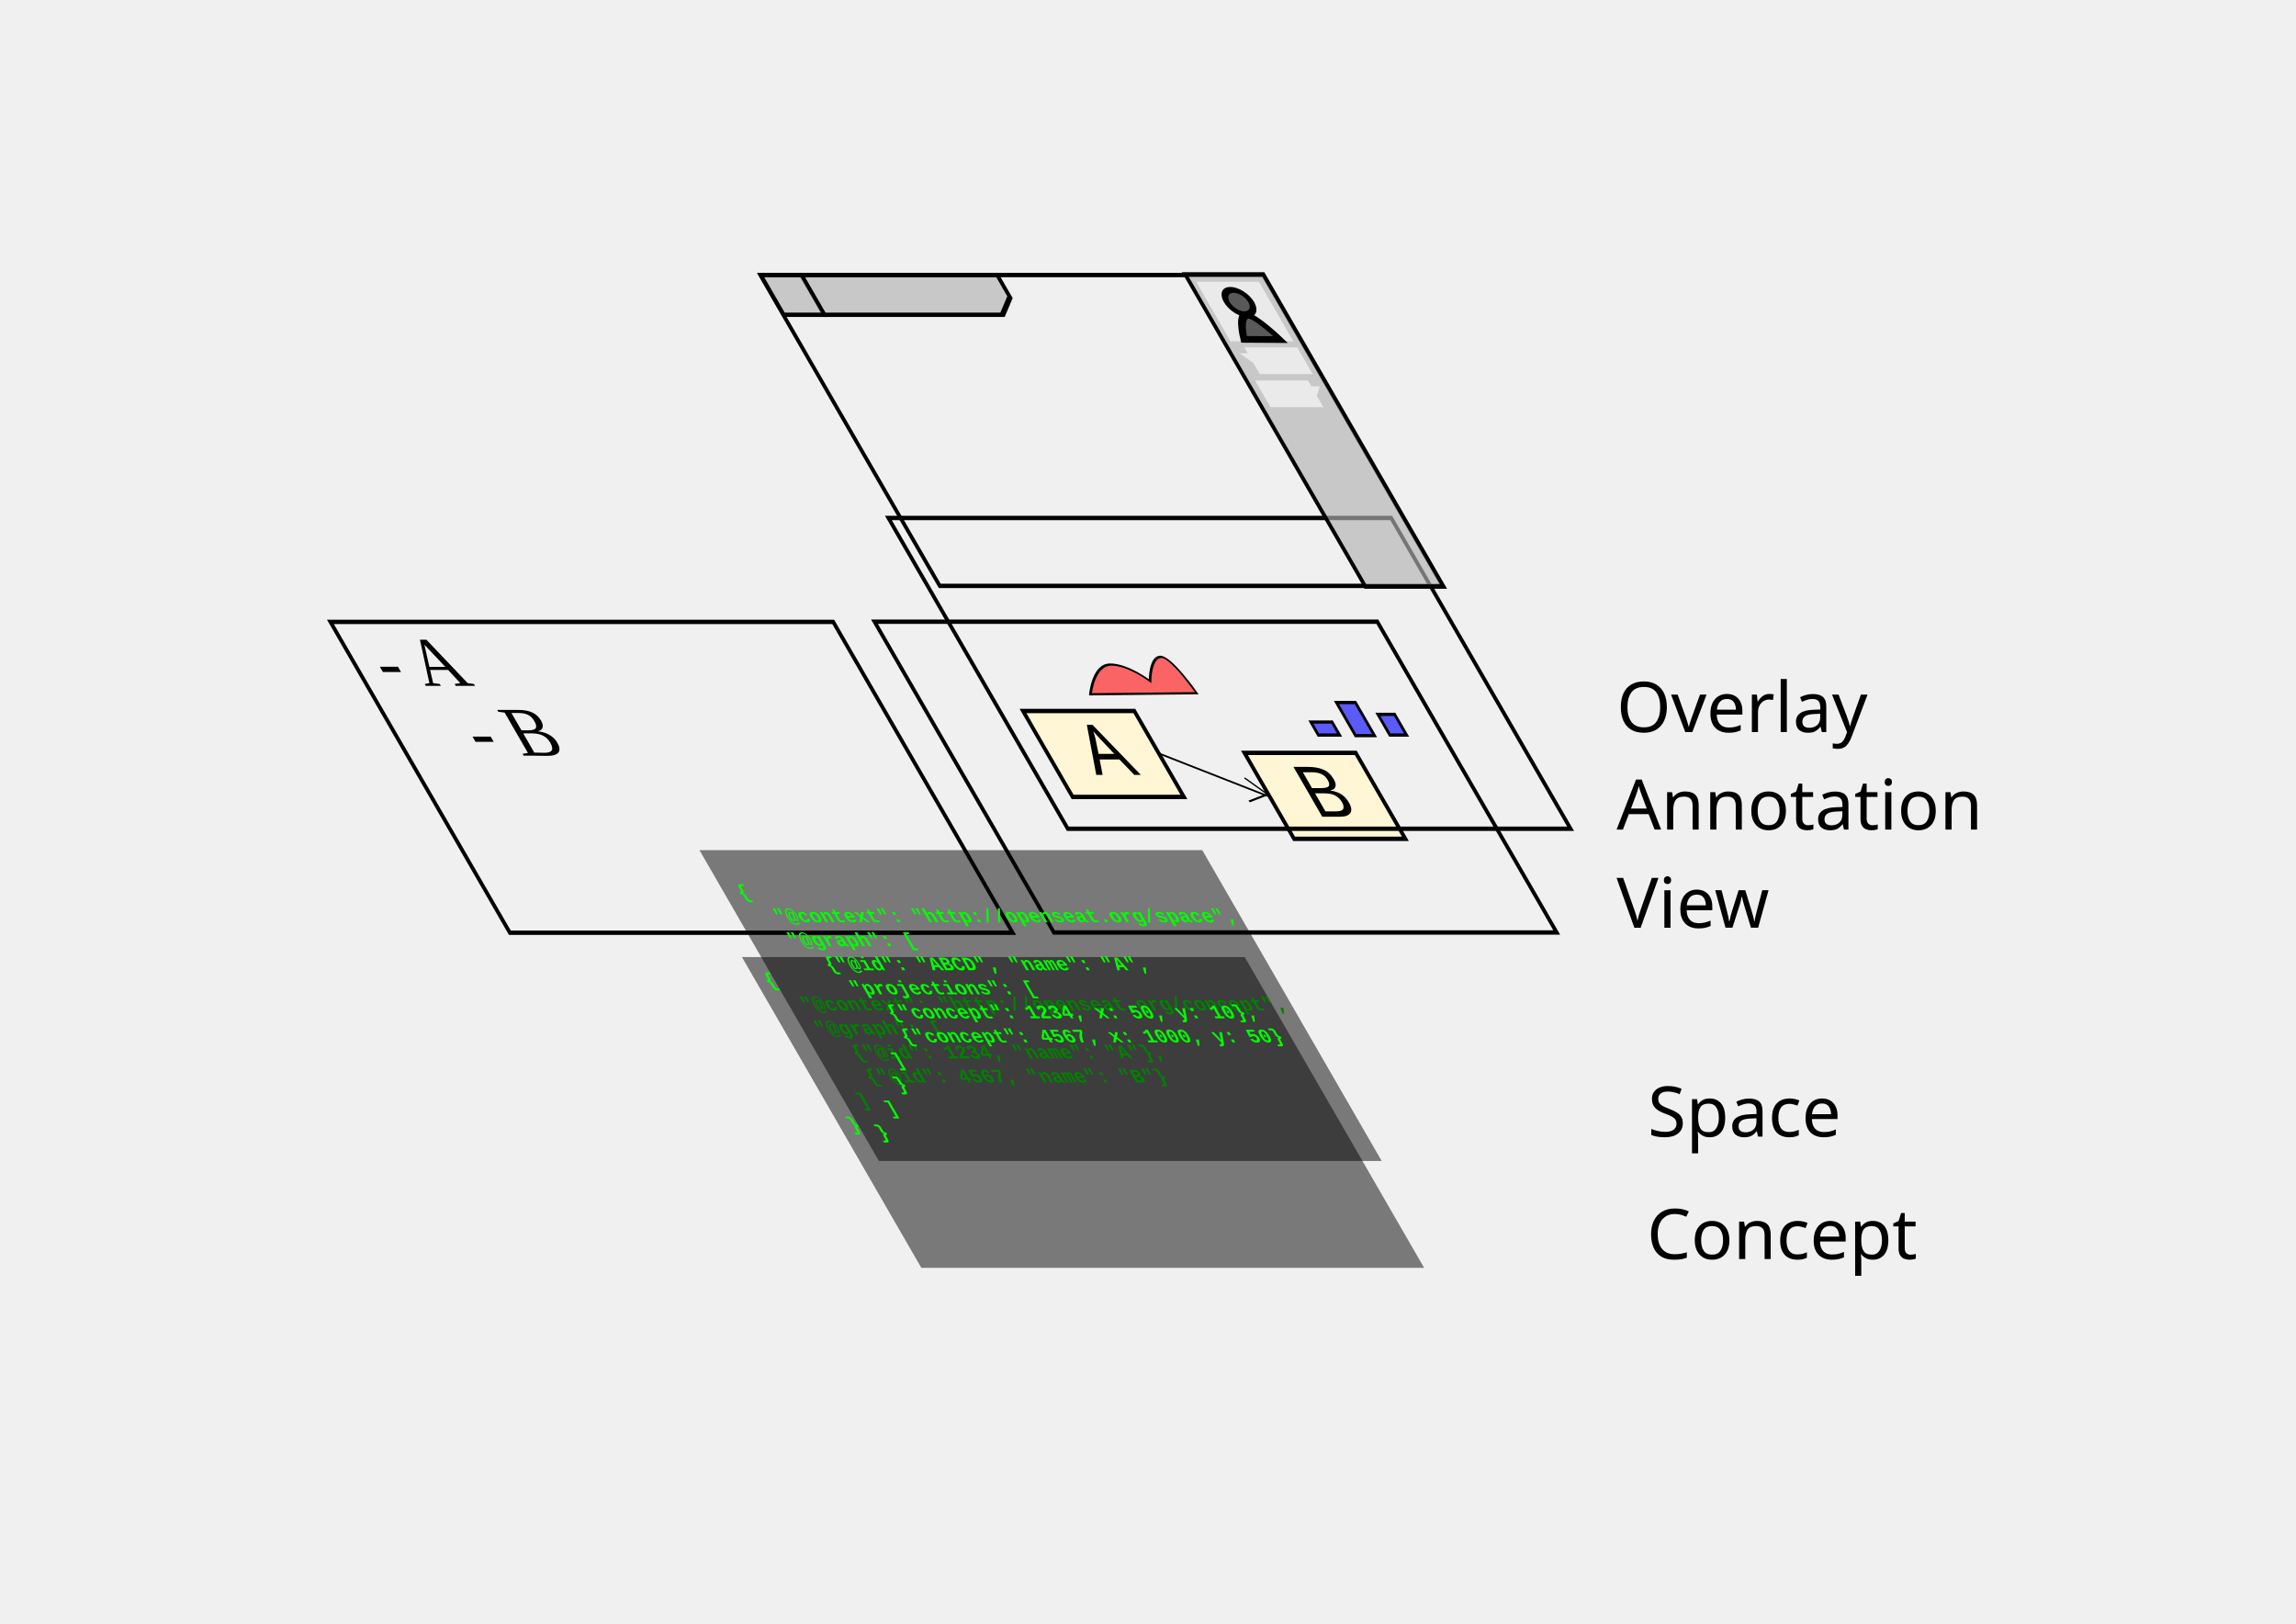
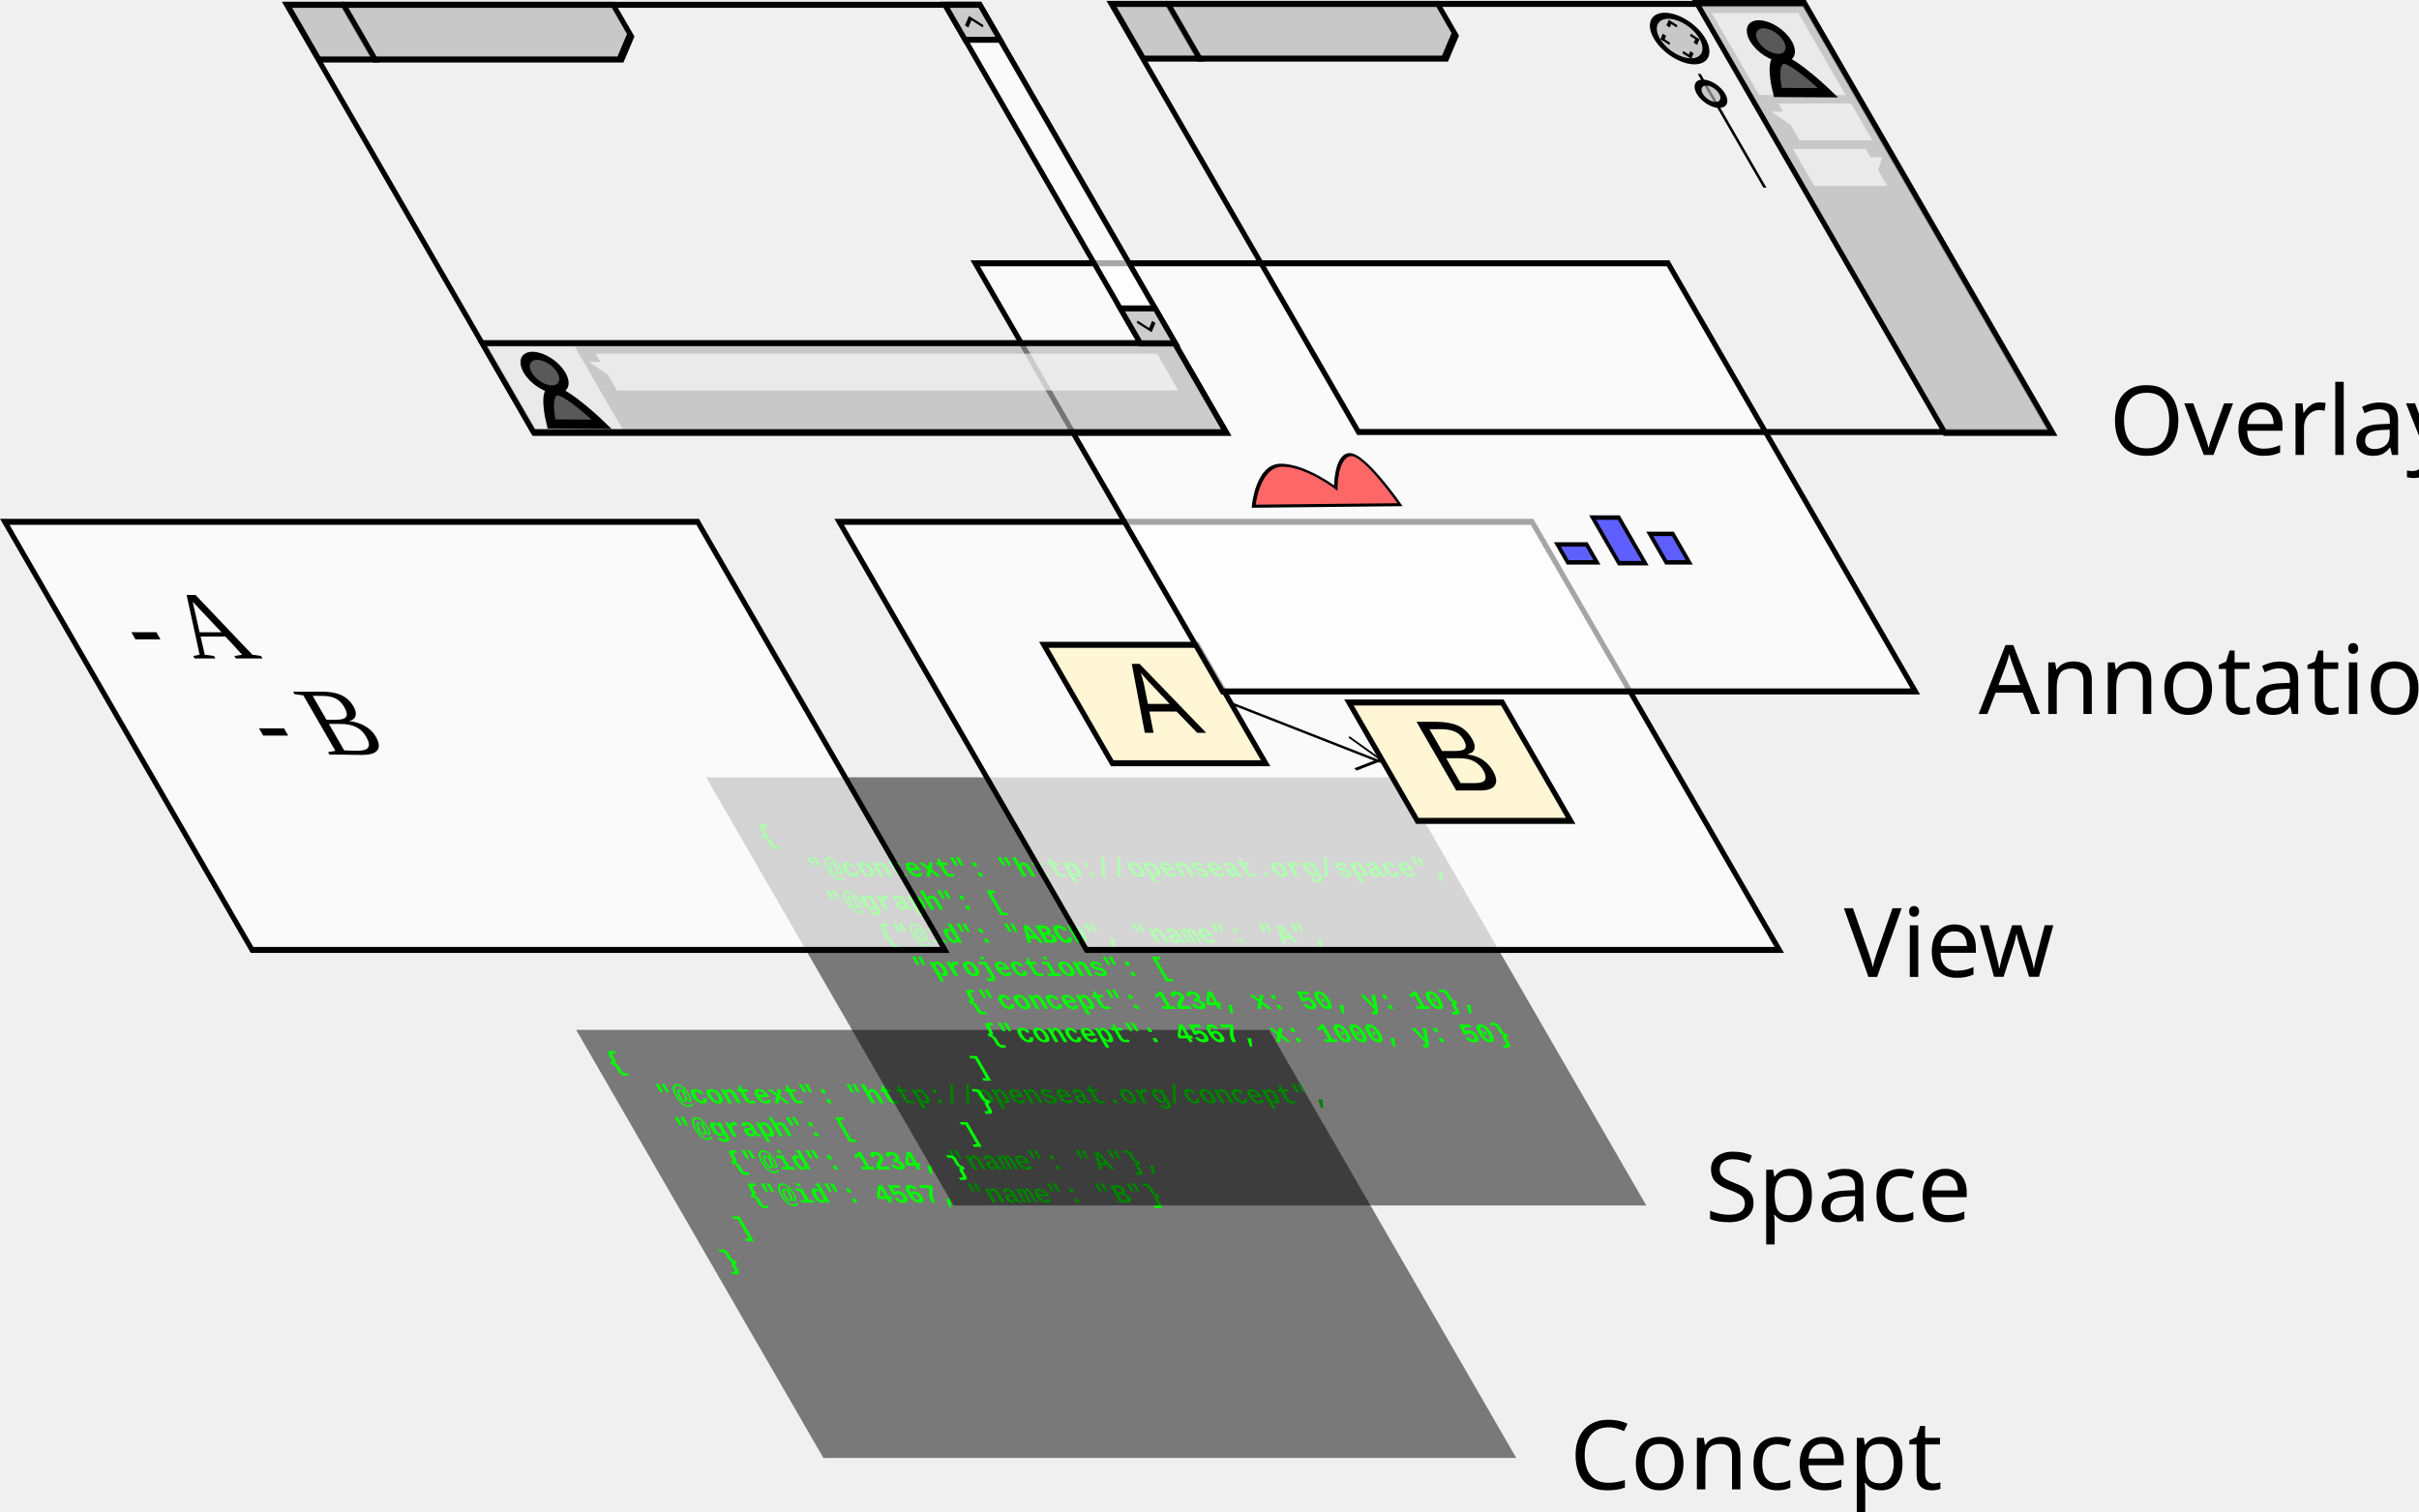
- <svg xmlns="http://www.w3.org/2000/svg" xmlns:xlink="http://www.w3.org/1999/xlink" width="1052.362" height="744.094" id="svg2" version="1.1">
+ <svg xmlns="http://www.w3.org/2000/svg" xmlns:xlink="http://www.w3.org/1999/xlink" width="804.589" height="502.836" id="svg2" version="1.1">
  <defs id="defs4" />
-   <g id="layer1" transform="translate(0,-308.2677)" style="display:inline">
-     <g id="g4105" transform="translate(-710.3579,-27.14286)">
+   <g id="layer1" transform="translate(-115.5686,-521.5998)" style="display:inline">
+     <g id="g4105" transform="translate(-854.6436,-24.28571)">
      <rect y="684.667" x="187.888" height="142.431" width="230.459" id="rect2985-0" style="color:#000000;fill:#000000;fill-opacity:0.495;fill-rule:nonzero;stroke:none;stroke-width:2;marker:none;visibility:visible;display:inline;overflow:visible;enable-background:accumulate" />
      <text id="text4083" y="698.087" x="192.153" style="font-size:8.811px;font-style:normal;font-variant:normal;font-weight:normal;font-stretch:normal;text-align:start;line-height:125%;letter-spacing:0px;word-spacing:0px;writing-mode:lr-tb;text-anchor:start;fill:#00ff00;fill-opacity:1;stroke:none;font-family:Gill Sans MT;-inkscape-font-specification:Gill Sans MT" xml:space="preserve">
        <tspan style="font-size:8.811px;font-style:normal;font-variant:normal;font-weight:bold;font-stretch:normal;text-align:start;line-height:125%;writing-mode:lr-tb;text-anchor:start;font-family:Courier New;-inkscape-font-specification:Courier New Bold" y="698.087" x="192.153" id="tspan4085">{</tspan>
        <tspan style="font-size:8.811px;font-style:normal;font-variant:normal;font-weight:bold;font-stretch:normal;text-align:start;line-height:125%;writing-mode:lr-tb;text-anchor:start;font-family:Courier New;-inkscape-font-specification:Courier New Bold" id="tspan4087" y="709.101" x="192.153">  "@context": "http://openseat.org/concept",</tspan>
        <tspan id="tspan4101" style="font-size:8.811px;font-style:normal;font-variant:normal;font-weight:bold;font-stretch:normal;text-align:start;line-height:125%;writing-mode:lr-tb;text-anchor:start;font-family:Courier New;-inkscape-font-specification:Courier New Bold" y="720.115" x="192.153">  "@graph": [</tspan>
        <tspan id="tspan4099" style="font-size:8.811px;font-style:normal;font-variant:normal;font-weight:bold;font-stretch:normal;text-align:start;line-height:125%;writing-mode:lr-tb;text-anchor:start;font-family:Courier New;-inkscape-font-specification:Courier New Bold" y="731.129" x="192.153">    {"@id": 1234, "name": "A"},</tspan>
        <tspan style="font-size:8.811px;font-style:normal;font-variant:normal;font-weight:bold;font-stretch:normal;text-align:start;line-height:125%;writing-mode:lr-tb;text-anchor:start;font-family:Courier New;-inkscape-font-specification:Courier New Bold" id="tspan4097" y="742.143" x="192.153">    {"@id": 4567, "name": "B"}</tspan>
        <tspan id="tspan4103" style="font-size:8.811px;font-style:normal;font-variant:normal;font-weight:bold;font-stretch:normal;text-align:start;line-height:125%;writing-mode:lr-tb;text-anchor:start;font-family:Courier New;-inkscape-font-specification:Courier New Bold" y="753.157" x="192.153">  ]</tspan>
        <tspan style="font-size:8.811px;font-style:normal;font-variant:normal;font-weight:bold;font-stretch:normal;text-align:start;line-height:125%;writing-mode:lr-tb;text-anchor:start;font-family:Courier New;-inkscape-font-specification:Courier New Bold" id="tspan4095" y="764.171" x="192.153">}</tspan>
      </text>
    </g>
-     <rect style="color:#000000;fill:#ffffff;fill-opacity:1;fill-rule:nonzero;stroke:#000000;stroke-width:2;stroke-linecap:round;stroke-linejoin:miter;stroke-miterlimit:4;stroke-opacity:1;stroke-dasharray:none;stroke-dashoffset:0;marker:none;visibility:visible;display:inline;overflow:visible;enable-background:accumulate" id="rect2985" width="230.459" height="142.431" x="-319.194" y="484.667" />
-     <g id="g3883" transform="translate(-507.0823,-200)">
-       <rect style="color:#000000;fill:none;stroke:#000000;stroke-width:2;stroke-linecap:round;stroke-linejoin:miter;stroke-miterlimit:4;stroke-opacity:1;stroke-dasharray:none;stroke-dashoffset:0;marker:none;visibility:visible;display:inline;overflow:visible;enable-background:accumulate" id="rect3881" width="230.459" height="142.431" x="187.888" y="684.667" />
+     <rect style="color:#000000;fill:#ffffff;fill-opacity:1;fill-rule:nonzero;stroke:#000000;stroke-width:2;stroke-linecap:round;stroke-linejoin:miter;stroke-miterlimit:4;stroke-opacity:1;stroke-dasharray:none;stroke-dashoffset:0;marker:none;visibility:visible;display:inline;overflow:visible;enable-background:accumulate" id="rect2985" width="230.459" height="142.431" x="-463.48" y="487.524" />
+     <g id="g3883" transform="translate(-651.368,-197.1429)">
+       <rect style="color:#000000;fill:#ffffff;fill-opacity:0.691;stroke:#000000;stroke-width:2;stroke-linecap:round;stroke-linejoin:miter;stroke-miterlimit:4;stroke-opacity:1;stroke-dasharray:none;stroke-dashoffset:0;marker:none;visibility:visible;display:inline;overflow:visible;enable-background:accumulate" id="rect3881" width="230.459" height="142.431" x="187.888" y="684.667" />
      <g id="g3875">
        <rect style="color:#000000;fill:#fff6d5;fill-opacity:1;fill-rule:nonzero;stroke:#000000;stroke-width:2;stroke-linecap:round;stroke-linejoin:miter;stroke-miterlimit:4;stroke-opacity:1;stroke-dasharray:none;stroke-dashoffset:0;marker:none;visibility:visible;display:inline;overflow:visible;enable-background:accumulate" id="rect3778" width="51.013" height="39.396" x="232.335" y="417.31" transform="translate(0,308.2677)" />
        <rect y="744.771" x="322.744" height="39.396" width="51.013" id="rect3780" style="color:#000000;fill:#fff6d5;fill-opacity:1;fill-rule:nonzero;stroke:#000000;stroke-width:2;stroke-linecap:round;stroke-linejoin:miter;stroke-miterlimit:4;stroke-opacity:1;stroke-dasharray:none;stroke-dashoffset:0;marker:none;visibility:visible;display:inline;overflow:visible;enable-background:accumulate" />
        <path style="fill:none;stroke:#000000;stroke-width:1px;stroke-linecap:butt;stroke-linejoin:miter;stroke-opacity:1" d="m 282.843,436.503 38.891,19.698" id="path3782" transform="translate(0,308.2677)" />
        <path style="fill:none;stroke:#000000;stroke-width:0.812px;stroke-linecap:butt;stroke-linejoin:miter;stroke-opacity:1" d="m 312.043,767.047 10.289,-3.271 -6.174,-7.523" id="path3784" />
        <text xml:space="preserve" style="font-size:32px;font-style:normal;font-variant:normal;font-weight:normal;font-stretch:normal;text-align:start;line-height:125%;letter-spacing:0px;word-spacing:0px;writing-mode:lr-tb;text-anchor:start;fill:#000000;fill-opacity:1;stroke:none;font-family:Gill Sans MT;-inkscape-font-specification:Gill Sans MT" x="249.003" y="754.872" id="text4035">
          <tspan id="tspan4037" x="249.003" y="754.872">A</tspan>
        </text>
        <text id="text4039" y="774.045" x="338.401" style="font-size:32px;font-style:normal;font-variant:normal;font-weight:normal;font-stretch:normal;text-align:start;line-height:125%;letter-spacing:0px;word-spacing:0px;writing-mode:lr-tb;text-anchor:start;fill:#000000;fill-opacity:1;stroke:none;font-family:Gill Sans MT;-inkscape-font-specification:Gill Sans MT" xml:space="preserve">
          <tspan y="774.045" x="338.401" id="tspan4041">B</tspan>
        </text>
      </g>
    </g>
-     <g transform="translate(-603.0802,163.2499)" id="g4136">
-       <rect y="684.667" x="187.888" height="142.431" width="230.459" id="rect4138" style="color:#000000;fill:none;stroke:#000000;stroke-width:2;stroke-linecap:round;stroke-linejoin:miter;stroke-miterlimit:4;stroke-opacity:1;stroke-dasharray:none;stroke-dashoffset:0;marker:none;visibility:visible;display:inline;overflow:visible;enable-background:accumulate" />
+     <g transform="translate(-747.3659,166.107)" id="g4136">
+       <rect y="684.667" x="187.888" height="142.431" width="230.459" id="rect4138" style="color:#000000;fill:#ffffff;fill-opacity:0.671;stroke:#000000;stroke-width:2;stroke-linecap:round;stroke-linejoin:miter;stroke-miterlimit:4;stroke-opacity:1;stroke-dasharray:none;stroke-dashoffset:0;marker:none;visibility:visible;display:inline;overflow:visible;enable-background:accumulate" />
      <g id="g4140" transform="translate(-4.04061,-3.535534)">
-         <text id="text4150" y="717.497" x="201.525" style="font-size:32px;font-style:normal;font-variant:normal;font-weight:normal;font-stretch:normal;text-align:start;line-height:100%;letter-spacing:0px;word-spacing:0px;writing-mode:lr-tb;text-anchor:start;fill:#000000;fill-opacity:1;stroke:none;font-family:Times New Roman;-inkscape-font-specification:'Times New Roman,'" xml:space="preserve">
-           <tspan y="717.497" x="201.525" id="tspan4152">- A</tspan>
-           <tspan y="749.497" x="201.525" id="tspan4158">   - B</tspan>
+         <text id="text4150" y="733.659" x="211.627" style="font-size:32px;font-style:normal;font-variant:normal;font-weight:normal;font-stretch:normal;text-align:start;line-height:100%;letter-spacing:0px;word-spacing:0px;writing-mode:lr-tb;text-anchor:start;fill:#000000;fill-opacity:1;stroke:none;font-family:Times New Roman;-inkscape-font-specification:'Times New Roman,'" xml:space="preserve">
+           <tspan y="733.659" x="211.627" id="tspan4152">- A</tspan>
+           <tspan y="765.659" x="211.627" id="tspan4158">   - B</tspan>
        </text>
      </g>
    </g>
-     <g id="g3895" transform="translate(-507.0823,-200)">
-       <rect style="color:#000000;fill:none;stroke:#000000;stroke-width:2;stroke-linecap:round;stroke-linejoin:miter;stroke-miterlimit:4;stroke-opacity:1;stroke-dasharray:none;stroke-dashoffset:0;marker:none;visibility:visible;display:inline;overflow:visible;enable-background:accumulate" id="rect3893" width="230.459" height="142.431" x="187.888" y="684.667" />
+     <g id="g3895" transform="translate(-537.7966,-300.7143)">
+       <rect style="color:#000000;fill:#ffffff;fill-opacity:0.647;stroke:#000000;stroke-width:2;stroke-linecap:round;stroke-linejoin:miter;stroke-miterlimit:4;stroke-opacity:1;stroke-dasharray:none;stroke-dashoffset:0;marker:none;visibility:visible;display:inline;overflow:visible;enable-background:accumulate" id="rect3893" width="230.459" height="142.431" x="187.888" y="684.667" />
      <path style="fill:#ff2a2a;fill-opacity:0.705;stroke:#000000;stroke-width:1px;stroke-linecap:butt;stroke-linejoin:miter;stroke-opacity:1" d="m 233.85,765.479 c 0,0 9.091,-13.637 17.173,-13.637 8.081,0 13.637,7.576 13.637,7.576 0,0 6.061,-10.607 11.112,-11.112 5.051,-0.505 7.071,16.668 7.071,16.668 z" id="path3898" />
      <rect style="color:#000000;fill:#0000ff;fill-opacity:0.621;fill-rule:nonzero;stroke:#000000;stroke-width:1.474;stroke-linecap:round;stroke-linejoin:miter;stroke-miterlimit:4;stroke-opacity:1;stroke-dasharray:none;stroke-dashoffset:0;marker:none;visibility:visible;display:inline;overflow:visible;enable-background:accumulate" id="rect3945" width="9.723" height="5.961" x="327.532" y="778.198" />
      <rect style="color:#000000;fill:#0000ff;fill-opacity:0.621;fill-rule:nonzero;stroke:#000000;stroke-width:1.474;stroke-linecap:round;stroke-linejoin:miter;stroke-miterlimit:4;stroke-opacity:1;stroke-dasharray:none;stroke-dashoffset:0;marker:none;visibility:visible;display:inline;overflow:visible;enable-background:accumulate" id="rect3947" width="8.699" height="15.173" x="344.419" y="769.257" />
      <rect style="color:#000000;fill:#0000ff;fill-opacity:0.621;fill-rule:nonzero;stroke:#000000;stroke-width:1.474;stroke-linecap:round;stroke-linejoin:miter;stroke-miterlimit:4;stroke-opacity:1;stroke-dasharray:none;stroke-dashoffset:0;marker:none;visibility:visible;display:inline;overflow:visible;enable-background:accumulate" id="rect3949" width="7.676" height="9.483" x="360.282" y="774.676" />
    </g>
-     <g transform="translate(-456.7865,-34.28571)" id="g4162">
+     <g transform="translate(-601.0722,-31.42857)" id="g4162">
      <rect style="color:#000000;fill:#000000;fill-opacity:0.495;fill-rule:nonzero;stroke:none;stroke-width:2;marker:none;visibility:visible;display:inline;overflow:visible;enable-background:accumulate" id="rect4164" width="230.459" height="142.431" x="187.888" y="684.667" />
      <text xml:space="preserve" style="font-size:8.811px;font-style:normal;font-variant:normal;font-weight:normal;font-stretch:normal;text-align:start;line-height:125%;letter-spacing:0px;word-spacing:0px;writing-mode:lr-tb;text-anchor:start;fill:#00ff00;fill-opacity:1;stroke:none;font-family:Gill Sans MT;-inkscape-font-specification:Gill Sans MT" x="194.296" y="706.659" id="text4166">
        <tspan id="tspan4168" x="194.296" y="706.659" style="font-size:8.811px;font-style:normal;font-variant:normal;font-weight:bold;font-stretch:normal;text-align:start;line-height:125%;writing-mode:lr-tb;text-anchor:start;font-family:Courier New;-inkscape-font-specification:Courier New Bold">{</tspan>
        <tspan x="194.296" y="717.673" id="tspan4170" style="font-size:8.811px;font-style:normal;font-variant:normal;font-weight:bold;font-stretch:normal;text-align:start;line-height:125%;writing-mode:lr-tb;text-anchor:start;font-family:Courier New;-inkscape-font-specification:Courier New Bold">  "@context": "http://openseat.org/space",</tspan>
        <tspan x="194.296" y="728.687" style="font-size:8.811px;font-style:normal;font-variant:normal;font-weight:bold;font-stretch:normal;text-align:start;line-height:125%;writing-mode:lr-tb;text-anchor:start;font-family:Courier New;-inkscape-font-specification:Courier New Bold" id="tspan4172">  "@graph": [</tspan>
        <tspan x="194.296" y="739.7" id="tspan4176" style="font-size:8.811px;font-style:normal;font-variant:normal;font-weight:bold;font-stretch:normal;text-align:start;line-height:125%;writing-mode:lr-tb;text-anchor:start;font-family:Courier New;-inkscape-font-specification:Courier New Bold">    {"@id": "ABCD", "name": "A",</tspan>
        <tspan x="194.296" y="750.714" style="font-size:8.811px;font-style:normal;font-variant:normal;font-weight:bold;font-stretch:normal;text-align:start;line-height:125%;writing-mode:lr-tb;text-anchor:start;font-family:Courier New;-inkscape-font-specification:Courier New Bold" id="tspan4192">     "projections": [</tspan>
        <tspan x="194.296" y="761.728" style="font-size:8.811px;font-style:normal;font-variant:normal;font-weight:bold;font-stretch:normal;text-align:start;line-height:125%;writing-mode:lr-tb;text-anchor:start;font-family:Courier New;-inkscape-font-specification:Courier New Bold" id="tspan4198">       {"concept": 1234, x: 50, y: 10},</tspan>
        <tspan x="194.296" y="772.742" style="font-size:8.811px;font-style:normal;font-variant:normal;font-weight:bold;font-stretch:normal;text-align:start;line-height:125%;writing-mode:lr-tb;text-anchor:start;font-family:Courier New;-inkscape-font-specification:Courier New Bold" id="tspan4200">       {"concept": 4567, x: 1000, y: 50}</tspan>
        <tspan x="194.296" y="783.756" style="font-size:8.811px;font-style:normal;font-variant:normal;font-weight:bold;font-stretch:normal;text-align:start;line-height:125%;writing-mode:lr-tb;text-anchor:start;font-family:Courier New;-inkscape-font-specification:Courier New Bold" id="tspan4194">     ]</tspan>
        <tspan x="194.296" y="794.77" style="font-size:8.811px;font-style:normal;font-variant:normal;font-weight:bold;font-stretch:normal;text-align:start;line-height:125%;writing-mode:lr-tb;text-anchor:start;font-family:Courier New;-inkscape-font-specification:Courier New Bold" id="tspan4186">    }</tspan>
        <tspan x="194.296" y="805.784" style="font-size:8.811px;font-style:normal;font-variant:normal;font-weight:bold;font-stretch:normal;text-align:start;line-height:125%;writing-mode:lr-tb;text-anchor:start;font-family:Courier New;-inkscape-font-specification:Courier New Bold" id="tspan4178">  ]</tspan>
        <tspan x="194.296" y="816.797" id="tspan4180" style="font-size:8.811px;font-style:normal;font-variant:normal;font-weight:bold;font-stretch:normal;text-align:start;line-height:125%;writing-mode:lr-tb;text-anchor:start;font-family:Courier New;-inkscape-font-specification:Courier New Bold">}</tspan>
      </text>
    </g>
-     <g style="display:inline" transform="translate(-630.3209,-428.7996)" id="g3832">
+     <g style="display:inline" transform="translate(-774.6066,-425.9424)" id="g3832">
      <rect style="color:#000000;fill:none;stroke:#000000;stroke-width:2;stroke-linecap:round;stroke-linejoin:miter;stroke-miterlimit:4;stroke-opacity:1;stroke-dasharray:none;stroke-dashoffset:0;marker:none;visibility:visible;display:inline;overflow:visible;enable-background:accumulate" id="rect3830" width="230.459" height="142.431" x="187.888" y="684.667" />
      <g id="g3773">
        <path style="color:#000000;fill:#b3b3b3;fill-opacity:0.653;fill-rule:nonzero;stroke:#000000;stroke-width:2;stroke-linecap:round;stroke-linejoin:miter;stroke-miterlimit:4;stroke-opacity:1;stroke-dasharray:none;stroke-dashoffset:0;marker:none;visibility:visible;display:inline;overflow:visible;enable-background:accumulate" d="m 206.563,684.674 0,18.188 81.844,0 8.062,-8.062 0,-10.125 -89.906,0 z" id="rect2987" />
        <path style="color:#000000;fill:#b3b3b3;fill-opacity:0.653;fill-rule:nonzero;stroke:#000000;stroke-width:2;stroke-linecap:round;stroke-linejoin:miter;stroke-miterlimit:4;stroke-opacity:1;stroke-dasharray:none;stroke-dashoffset:0;marker:none;visibility:visible;display:inline;overflow:visible;enable-background:accumulate" d="m 188.125,376.406 0,18.188 18.719,0 0,-18.188 -18.719,0 z" transform="translate(0,308.2677)" id="path2992" />
        <rect y="684.364" x="382.798" height="143.036" width="35.852" id="rect3001" style="color:#000000;fill:#b3b3b3;fill-opacity:0.653;fill-rule:nonzero;stroke:#000000;stroke-width:2;stroke-linecap:round;stroke-linejoin:miter;stroke-miterlimit:4;stroke-opacity:1;stroke-dasharray:none;stroke-dashoffset:0;marker:none;visibility:visible;display:inline;overflow:visible;enable-background:accumulate" />
+         <path transform="matrix(0.5454545,0,0,0.5454545,597.4397,716.1036)" style="color:#000000;fill:#b3b3b3;fill-opacity:0.653;fill-rule:nonzero;stroke:#000000;stroke-width:3.667;stroke-linecap:round;stroke-linejoin:miter;stroke-miterlimit:4;stroke-opacity:1;stroke-dasharray:none;stroke-dashoffset:0;marker:none;visibility:visible;display:inline;overflow:visible;enable-background:accumulate" id="path4000" d="m -402.546,-36.501 c 0,7.671 -6.219,13.89 -13.89,13.89 -7.671,0 -13.89,-6.219 -13.89,-13.89 0,-7.671 6.219,-13.89 13.89,-13.89 7.671,0 13.89,6.219 13.89,13.89 z" />
+         <g id="g4055" transform="matrix(0.5454545,0,0,0.5454545,173.6872,312.0439)">
+           <path transform="translate(774.6066,734.2101)" id="path4051" d="m -422.118,-32.208 -2.715,2.715 2.778,2.778" style="fill:none;stroke:#000000;stroke-width:1.833px;stroke-linecap:butt;stroke-linejoin:miter;stroke-opacity:1" />
+           <path style="fill:none;stroke:#000000;stroke-width:1.833px;stroke-linecap:butt;stroke-linejoin:miter;stroke-opacity:1" d="m 368.273,702.002 2.715,2.715 -2.778,2.778" id="path4053" />
+         </g>
+         <g id="g4059" transform="matrix(0,0.5454545,-0.5454545,0,754.6671,499.8808)">
+           <path style="fill:none;stroke:#000000;stroke-width:1.833px;stroke-linecap:butt;stroke-linejoin:miter;stroke-opacity:1" d="m -422.118,-32.208 -2.715,2.715 2.778,2.778" id="path4061" transform="translate(774.6066,734.2101)" />
+           <path id="path4063" d="m 368.273,702.002 2.715,2.715 -2.778,2.778" style="fill:none;stroke:#000000;stroke-width:1.833px;stroke-linecap:butt;stroke-linejoin:miter;stroke-opacity:1" />
+         </g>
+         <path style="fill:none;stroke:#000000;stroke-width:1px;stroke-linecap:butt;stroke-linejoin:miter;stroke-opacity:1" d="m 370.004,707.961 0,37.857" id="path4065" />
+         <path transform="matrix(0.2681818,0,0,0.2681818,481.7841,724.355)" style="color:#000000;fill:#b3b3b3;fill-opacity:0.653;fill-rule:nonzero;stroke:#000000;stroke-width:7.458;stroke-linecap:round;stroke-linejoin:miter;stroke-miterlimit:4;stroke-opacity:1;stroke-dasharray:none;stroke-dashoffset:0;marker:none;visibility:visible;display:inline;overflow:visible;enable-background:accumulate" id="path4000-7" d="m -402.546,-36.501 c 0,7.671 -6.219,13.89 -13.89,13.89 -7.671,0 -13.89,-6.219 -13.89,-13.89 0,-7.671 6.219,-13.89 13.89,-13.89 7.671,0 13.89,6.219 13.89,13.89 z" />
      </g>
      <rect style="color:#000000;fill:#ffffff;fill-opacity:0.621;fill-rule:nonzero;stroke:none;stroke-width:2;marker:none;visibility:visible;display:inline;overflow:visible;enable-background:accumulate" id="rect3953" width="28.789" height="27.274" x="385.878" y="378.924" transform="translate(5.8324028e-7,308.7728)" />
      <path style="color:#000000;fill:#000000;fill-opacity:0.621;fill-rule:nonzero;stroke:#000000;stroke-width:2;stroke-linecap:round;stroke-linejoin:miter;stroke-miterlimit:4;stroke-opacity:1;stroke-dasharray:none;stroke-dashoffset:0;marker:none;visibility:visible;display:inline;overflow:visible;enable-background:accumulate" id="path3955" d="m 402.925,387.763 c 0,2.301 -1.866,4.167 -4.167,4.167 -2.301,0 -4.167,-1.866 -4.167,-4.167 0,-2.301 1.866,-4.167 4.167,-4.167 2.301,0 4.167,1.866 4.167,4.167 z" transform="matrix(1.342134,0,0,1.342134,-135.0398,176.6107)" />
      <path style="color:#000000;fill:#000000;fill-opacity:0.621;fill-rule:nonzero;stroke:#000000;stroke-width:3.075;stroke-linecap:round;stroke-linejoin:miter;stroke-miterlimit:4;stroke-opacity:1;stroke-dasharray:none;stroke-dashoffset:0;marker:none;visibility:visible;display:inline;overflow:visible;enable-background:accumulate" d="m 392.552,714.135 c 0,0 3.808,-11.445 7.79,-11.054 3.981,0.391 8.915,11.152 8.915,11.152 z" id="path3957" />
      <path style="color:#000000;fill:#ffffff;fill-opacity:0.621;fill-rule:nonzero;stroke:none;stroke-width:1.885;marker:none;visibility:visible;display:inline;overflow:visible;enable-background:accumulate" d="m 390.609,717.804 0,2.719 -3.844,0 3.844,4.375 0,5.156 24.241,0 0,-12.25 z" id="rect3993" />
      <use x="0" y="0" xlink:href="#rect3993" id="use3998" transform="matrix(-1,0,0,1,801.6153,15.15229)" width="1052.362" height="744.094" style="fill:#ffffff;stroke:none" />
    </g>
+     <g id="g3967" transform="translate(-1063.178,-425.9424)" style="display:inline">
+       <rect y="684.667" x="187.888" height="142.431" width="230.459" id="rect3969" style="color:#000000;fill:none;stroke:#000000;stroke-width:2;stroke-linecap:round;stroke-linejoin:miter;stroke-miterlimit:4;stroke-opacity:1;stroke-dasharray:none;stroke-dashoffset:0;marker:none;visibility:visible;display:inline;overflow:visible;enable-background:accumulate" />
+       <g id="g3971">
+         <path id="path3973" d="m 206.563,684.674 0,18.188 81.844,0 8.062,-8.062 0,-10.125 -89.906,0 z" style="color:#000000;fill:#b3b3b3;fill-opacity:0.653;fill-rule:nonzero;stroke:#000000;stroke-width:2;stroke-linecap:round;stroke-linejoin:miter;stroke-miterlimit:4;stroke-opacity:1;stroke-dasharray:none;stroke-dashoffset:0;marker:none;visibility:visible;display:inline;overflow:visible;enable-background:accumulate" />
+         <path id="path3975" transform="translate(0,308.2677)" d="m 188.125,376.406 0,18.188 18.719,0 0,-18.188 -18.719,0 z" style="color:#000000;fill:#b3b3b3;fill-opacity:0.653;fill-rule:nonzero;stroke:#000000;stroke-width:2;stroke-linecap:round;stroke-linejoin:miter;stroke-miterlimit:4;stroke-opacity:1;stroke-dasharray:none;stroke-dashoffset:0;marker:none;visibility:visible;display:inline;overflow:visible;enable-background:accumulate" />
+         <rect style="color:#000000;fill:#b3b3b3;fill-opacity:0.653;fill-rule:nonzero;stroke:#000000;stroke-width:2;stroke-linecap:round;stroke-linejoin:miter;stroke-miterlimit:4;stroke-opacity:1;stroke-dasharray:none;stroke-dashoffset:0;marker:none;visibility:visible;display:inline;overflow:visible;enable-background:accumulate" id="rect3977" width="230.257" height="29.643" x="187.887" y="797.221" />
+         <path style="color:#000000;fill:#ffffff;fill-opacity:0.653;fill-rule:nonzero;stroke:#000000;stroke-width:2;stroke-linecap:round;stroke-linejoin:miter;stroke-miterlimit:4;stroke-opacity:1;stroke-dasharray:none;stroke-dashoffset:0;marker:none;visibility:visible;display:inline;overflow:visible;enable-background:accumulate" d="m 406.823,684.674 0,112.637 11.648,0 0,-112.637 -11.648,0 z" id="path4085" />
+         <g id="g4109">
+           <path style="color:#000000;fill:#b3b3b3;fill-opacity:0.653;fill-rule:nonzero;stroke:#000000;stroke-width:2;stroke-linecap:round;stroke-linejoin:miter;stroke-miterlimit:4;stroke-opacity:1;stroke-dasharray:none;stroke-dashoffset:0;marker:none;visibility:visible;display:inline;overflow:visible;enable-background:accumulate" d="m 406.823,684.674 0,11.622 11.648,0 0,-11.622 -11.648,0 z" id="path4087" />
+           <path id="path4061-4" d="m 415.393,691.811 -2.715,-2.715 -2.778,2.778" style="fill:none;stroke:#000000;stroke-width:1px;stroke-linecap:butt;stroke-linejoin:miter;stroke-opacity:1;display:inline" />
+         </g>
+         <use x="0" y="0" xlink:href="#g4109" id="use4113" transform="matrix(1,0,0,-1,0,1481.985)" width="1052.362" height="744.094" />
+       </g>
+       <rect y="798.411" x="189.271" height="27.274" width="28.789" id="rect3979" style="color:#000000;fill:#ffffff;fill-opacity:0.621;fill-rule:nonzero;stroke:none;stroke-width:2;marker:none;visibility:visible;display:inline;overflow:visible;enable-background:accumulate" />
+       <path transform="matrix(1.342134,0,0,1.342134,-332.1826,286.6107)" d="m 402.925,387.763 c 0,2.301 -1.866,4.167 -4.167,4.167 -2.301,0 -4.167,-1.866 -4.167,-4.167 0,-2.301 1.866,-4.167 4.167,-4.167 2.301,0 4.167,1.866 4.167,4.167 z" id="path3981" style="color:#000000;fill:#000000;fill-opacity:0.621;fill-rule:nonzero;stroke:#000000;stroke-width:2;stroke-linecap:round;stroke-linejoin:miter;stroke-miterlimit:4;stroke-opacity:1;stroke-dasharray:none;stroke-dashoffset:0;marker:none;visibility:visible;display:inline;overflow:visible;enable-background:accumulate" />
+       <path id="path3983" d="m 195.409,824.135 c 0,0 3.808,-11.445 7.79,-11.054 3.981,0.391 8.915,11.152 8.915,11.152 z" style="color:#000000;fill:#000000;fill-opacity:0.621;fill-rule:nonzero;stroke:#000000;stroke-width:3.075;stroke-linecap:round;stroke-linejoin:miter;stroke-miterlimit:4;stroke-opacity:1;stroke-dasharray:none;stroke-dashoffset:0;marker:none;visibility:visible;display:inline;overflow:visible;enable-background:accumulate" />
+       <path id="path3985" d="m 223.65,800.73 0,2.719 -3.844,0 3.844,4.375 0,5.156 186.741,0 0,-12.25 z" style="color:#000000;fill:#ffffff;fill-opacity:0.621;fill-rule:nonzero;stroke:none;stroke-width:1.885;marker:none;visibility:visible;display:inline;overflow:visible;enable-background:accumulate" />
+     </g>
  </g>
-   <g id="layer2" style="display:inline" />
-   <g id="layer3">
-     <use x="0" y="0" xlink:href="#g4105" id="use4116" transform="matrix(1,0,0.5773503,1,482.9083,-218.9338)" width="1052.362" height="744.094" />
-     <use x="0" y="0" xlink:href="#g3883" id="use3891" transform="matrix(1,0,0.5773503,1,440.1969,-199.7608)" width="1052.362" height="744.094" />
-     <use x="0" y="0" xlink:href="#g3895" id="use3951" transform="matrix(1,0,0.5773503,1,446.5598,-247.3022)" width="1052.362" height="744.094" />
-     <text xml:space="preserve" style="font-size:32px;font-style:normal;font-variant:normal;font-weight:normal;font-stretch:normal;text-align:start;line-height:125%;letter-spacing:0px;word-spacing:0px;writing-mode:lr-tb;text-anchor:start;fill:#000000;fill-opacity:1;stroke:none;font-family:Gill Sans MT;-inkscape-font-specification:Gill Sans MT" x="754.814" y="576.981" id="text4118">
-       <tspan id="tspan4120" x="754.814" y="576.981">Concept</tspan>
+   <g id="layer4" style="display:inline" transform="translate(-115.5686,-213.3321)">
+     <use style="display:inline" x="0" y="0" xlink:href="#g4105" id="use4116" transform="matrix(1,0,0.5773503,1,592.6873,-104.4328)" width="1052.362" height="744.094" />
+     <text xml:space="preserve" style="font-size:32px;font-style:normal;font-variant:normal;font-weight:normal;font-stretch:normal;text-align:start;line-height:125%;letter-spacing:0px;word-spacing:0px;writing-mode:lr-tb;text-anchor:start;fill:#000000;fill-opacity:1;stroke:none;display:inline;font-family:Gill Sans MT;-inkscape-font-specification:Gill Sans MT" x="637.671" y="708.84" id="text4118">
+       <tspan id="tspan4120" x="637.671" y="708.84">Concept</tspan>
    </text>
-     <text id="text4122" y="425.148" x="740.947" style="font-size:32px;font-style:normal;font-variant:normal;font-weight:normal;font-stretch:normal;text-align:start;line-height:125%;letter-spacing:0px;word-spacing:0px;writing-mode:lr-tb;text-anchor:start;fill:#000000;fill-opacity:1;stroke:none;font-family:Gill Sans MT;-inkscape-font-specification:Gill Sans MT" xml:space="preserve">
-       <tspan y="425.148" x="740.947" id="tspan4124">View</tspan>
+   </g>
+   <g id="layer5" transform="translate(-115.5686,-213.3321)">
+     <use style="display:inline" x="0" y="0" xlink:href="#g4162" id="use4202" transform="matrix(1,0,0.5773503,1,386.4836,-181.2955)" width="1052.362" height="744.094" />
+     <text xml:space="preserve" style="font-size:32px;font-style:normal;font-variant:normal;font-weight:normal;font-stretch:normal;text-align:start;line-height:125%;letter-spacing:0px;word-spacing:0px;writing-mode:lr-tb;text-anchor:start;fill:#000000;fill-opacity:1;stroke:none;display:inline;font-family:Gill Sans MT;-inkscape-font-specification:Gill Sans MT" x="682.742" y="619.645" id="text4204">
+       <tspan id="tspan4206" x="682.742" y="619.645">Space</tspan>
    </text>
-     <text xml:space="preserve" style="font-size:32px;font-style:normal;font-variant:normal;font-weight:normal;font-stretch:normal;text-align:start;line-height:125%;letter-spacing:0px;word-spacing:0px;writing-mode:lr-tb;text-anchor:start;fill:#000000;fill-opacity:1;stroke:none;font-family:Gill Sans MT;-inkscape-font-specification:Gill Sans MT" x="740.947" y="380.177" id="text4126">
-       <tspan id="tspan4128" x="740.947" y="380.177">Annotation</tspan>
+   </g>
+   <g id="layer6" transform="translate(-115.5686,-213.3321)">
+     <use style="display:inline" x="0" y="0" xlink:href="#g3883" id="use3891" transform="matrix(1,0,0.5773503,1,576.6985,-100.5867)" width="1052.362" height="744.094" />
+     <text id="text4122" y="538.339" x="728.875" style="font-size:32px;font-style:normal;font-variant:normal;font-weight:normal;font-stretch:normal;text-align:start;line-height:125%;letter-spacing:0px;word-spacing:0px;writing-mode:lr-tb;text-anchor:start;fill:#000000;fill-opacity:1;stroke:none;display:inline;font-family:Gill Sans MT;-inkscape-font-specification:Gill Sans MT" xml:space="preserve">
+       <tspan y="538.339" x="728.875" id="tspan4124">View</tspan>
    </text>
-     <text id="text4130" y="335.488" x="740.947" style="font-size:32px;font-style:normal;font-variant:normal;font-weight:normal;font-stretch:normal;text-align:start;line-height:125%;letter-spacing:0px;word-spacing:0px;writing-mode:lr-tb;text-anchor:start;fill:#000000;fill-opacity:1;stroke:none;font-family:Gill Sans MT;-inkscape-font-specification:Gill Sans MT" xml:space="preserve">
-       <tspan y="335.488" x="740.947" id="tspan4132">Overlay</tspan>
+     <use style="display:inline" x="0" y="0" xlink:href="#g4136" id="use4160" transform="matrix(1,0,0.5773503,1,185.4484,-463.8365)" width="1052.362" height="744.094" />
+   </g>
+   <g id="layer2" style="display:inline" transform="translate(-115.5686,-213.3321)" />
+   <g id="layer7" transform="translate(-115.5686,-213.3321)">
+     <use style="display:inline" x="0" y="0" xlink:href="#g3895" id="use3951" transform="matrix(1,0,0.5773503,1,568.1679,-83.02073)" width="1052.362" height="744.094" />
+     <text xml:space="preserve" style="font-size:32px;font-style:normal;font-variant:normal;font-weight:normal;font-stretch:normal;text-align:start;line-height:125%;letter-spacing:0px;word-spacing:0px;writing-mode:lr-tb;text-anchor:start;fill:#000000;fill-opacity:1;stroke:none;display:inline;font-family:Gill Sans MT;-inkscape-font-specification:Gill Sans MT" x="773.696" y="450.86" id="text4126">
+       <tspan id="tspan4128" x="773.696" y="450.86">Annotation</tspan>
    </text>
-     <use x="0" y="0" xlink:href="#g4136" id="use4160" transform="matrix(1,0,0.5773503,1,77.09798,-562.9139)" width="1052.362" height="744.094" />
-     <use x="0" y="0" xlink:href="#g4162" id="use4202" transform="matrix(1,0,0.5773503,1,214.0023,-260.771)" width="1052.362" height="744.094" />
-     <text xml:space="preserve" style="font-size:32px;font-style:normal;font-variant:normal;font-weight:normal;font-stretch:normal;text-align:start;line-height:125%;letter-spacing:0px;word-spacing:0px;writing-mode:lr-tb;text-anchor:start;fill:#000000;fill-opacity:1;stroke:none;font-family:Gill Sans MT;-inkscape-font-specification:Gill Sans MT" x="755.233" y="520.863" id="text4204">
-       <tspan id="tspan4206" x="755.233" y="520.863">Space</tspan>
+   </g>
+   <g id="layer8" transform="translate(-115.5686,-213.3321)">
+     <text id="text4130" y="364.674" x="817.08" style="font-size:32px;font-style:normal;font-variant:normal;font-weight:normal;font-stretch:normal;text-align:start;line-height:125%;letter-spacing:0px;word-spacing:0px;writing-mode:lr-tb;text-anchor:start;fill:#000000;fill-opacity:1;stroke:none;display:inline;font-family:Gill Sans MT;-inkscape-font-specification:Gill Sans MT" xml:space="preserve">
+       <tspan y="364.674" x="817.08" id="tspan4132">Overlay</tspan>
    </text>
-     <use style="display:inline" x="0" y="0" xlink:href="#g3832" id="use3873" transform="matrix(1,0,0.5773503,1,643.1966,-129.8148)" width="1052.362" height="744.094" />
+     <use style="display:inline" x="0" y="0" xlink:href="#g3832" id="use3873" transform="matrix(1,0,0.5773503,1,922.5223,-44.10046)" width="1052.362" height="744.094" />
+     <use style="display:inline" x="0" y="0" xlink:href="#g3967" id="use3993" transform="matrix(1,0,0.5773503,1,936.8393,-43.7981)" width="1052.362" height="744.094" />
  </g>
</svg>
